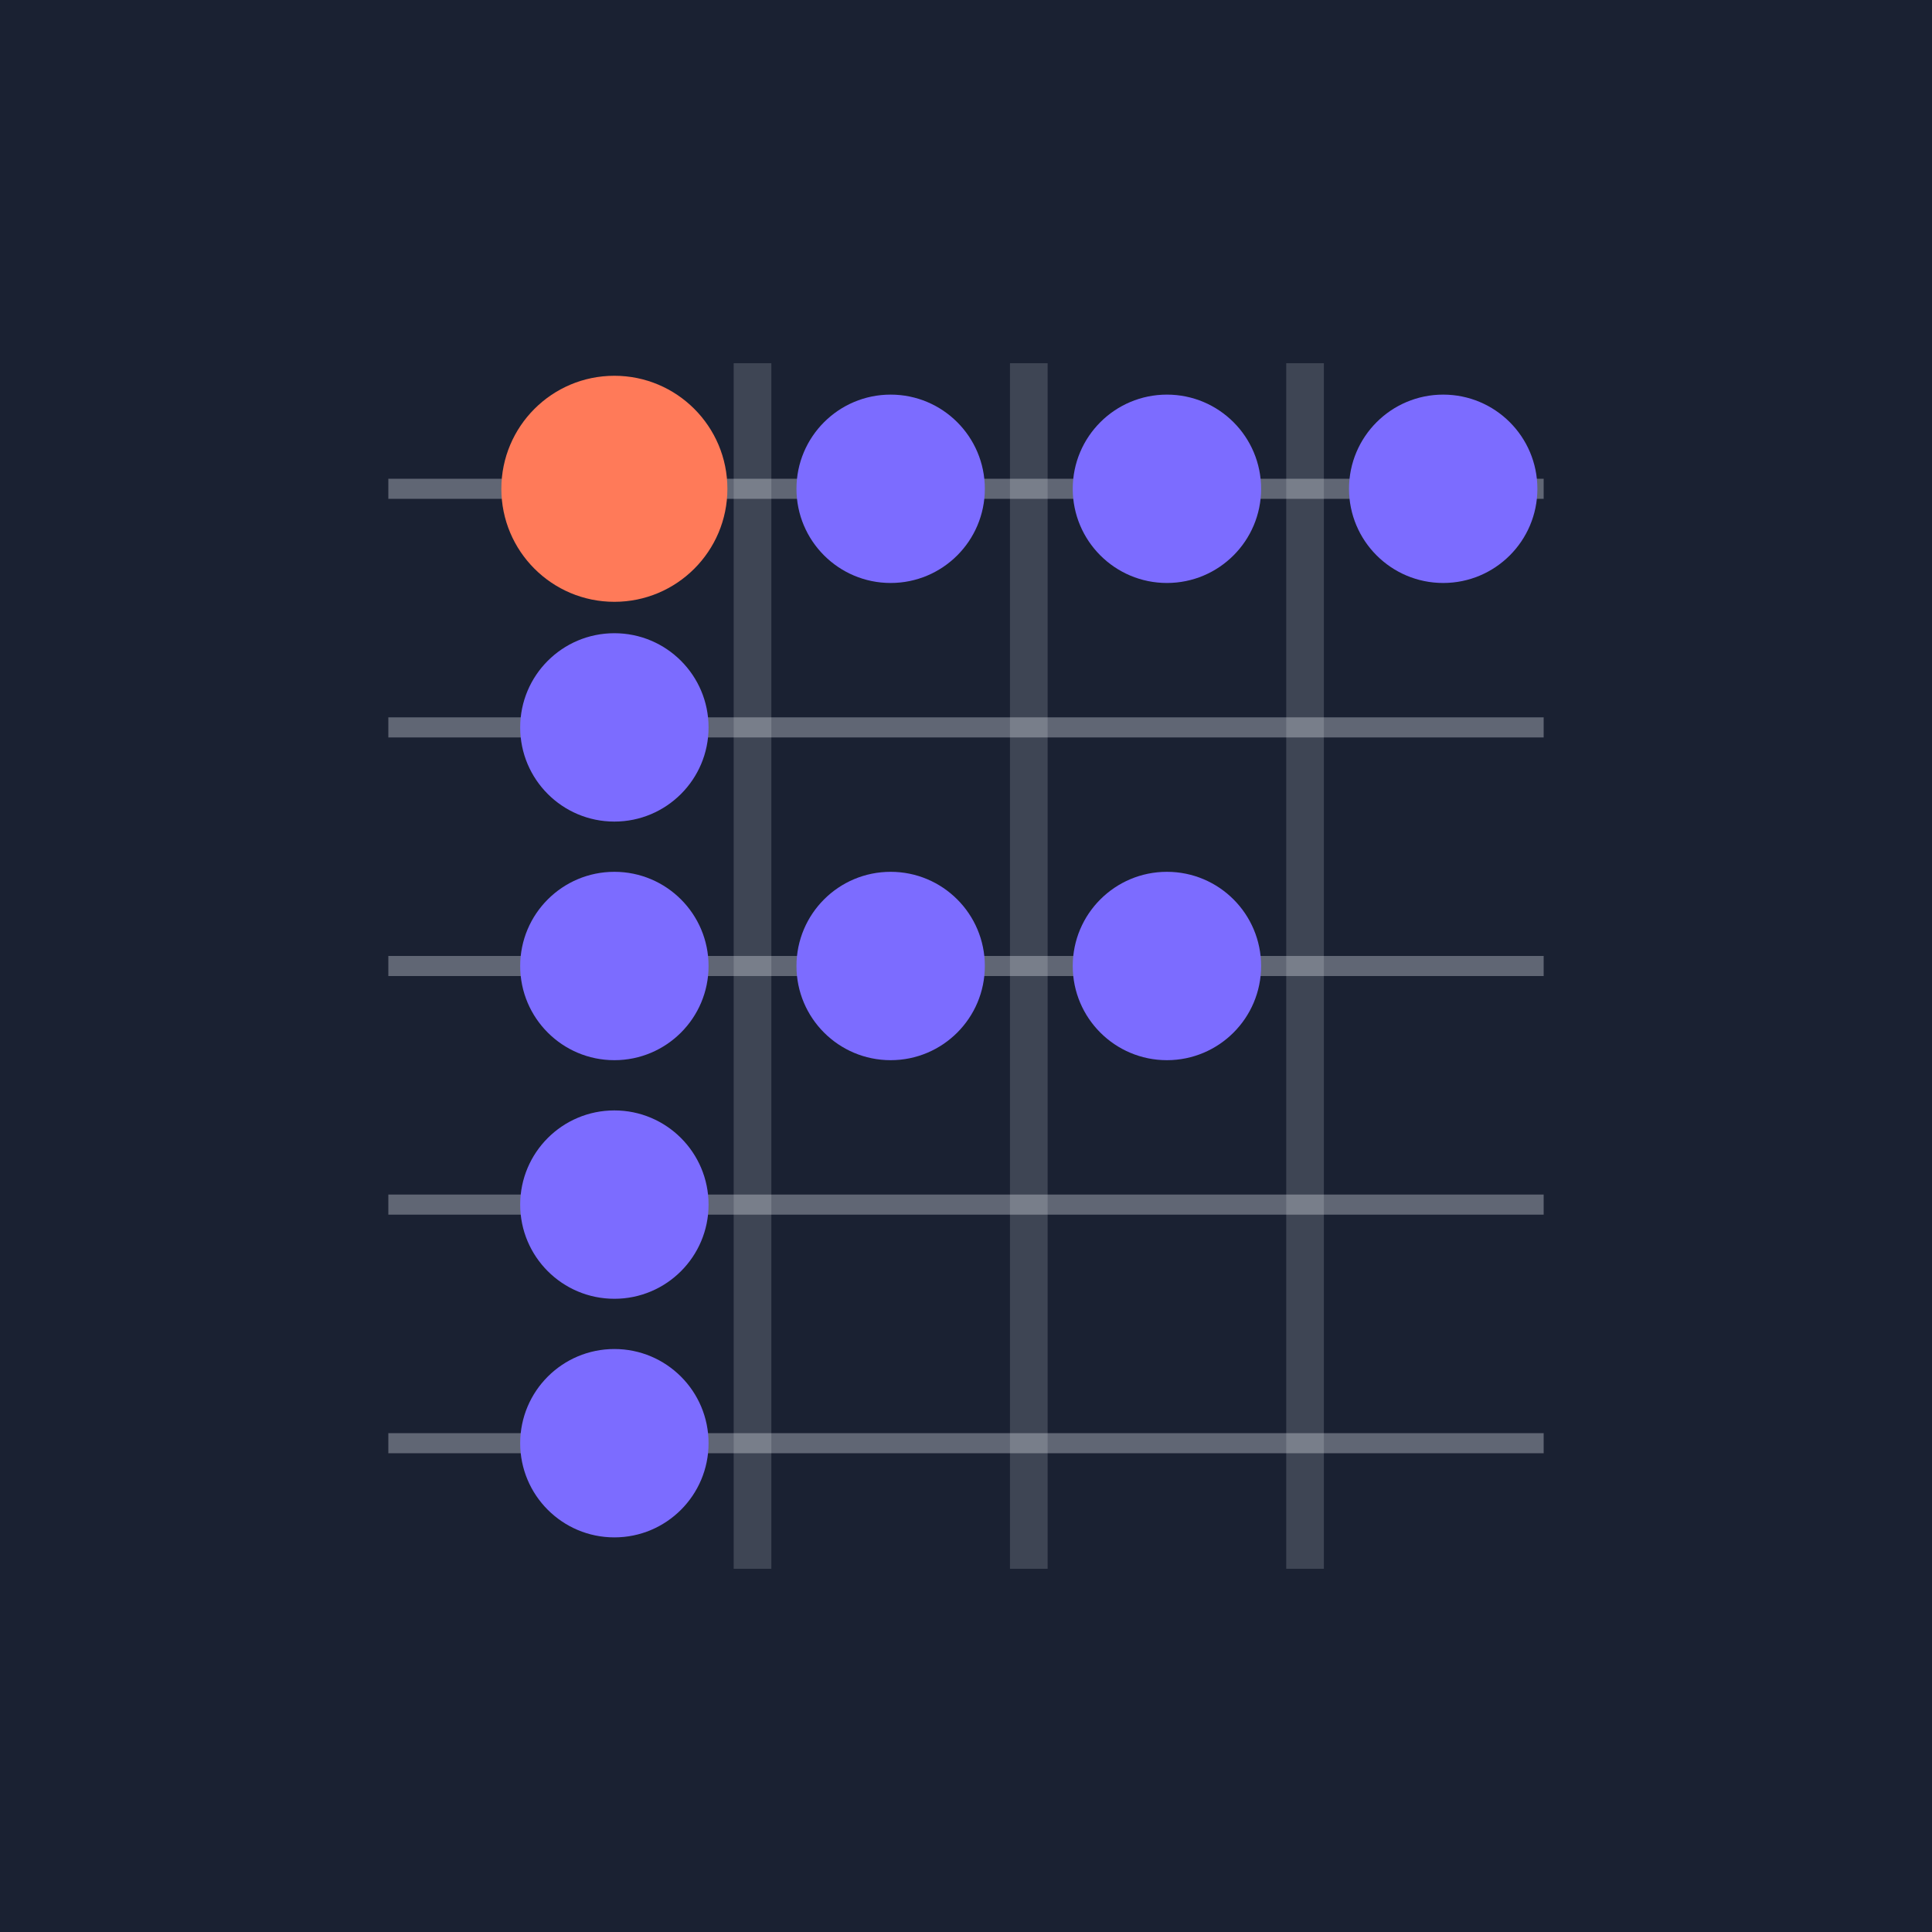
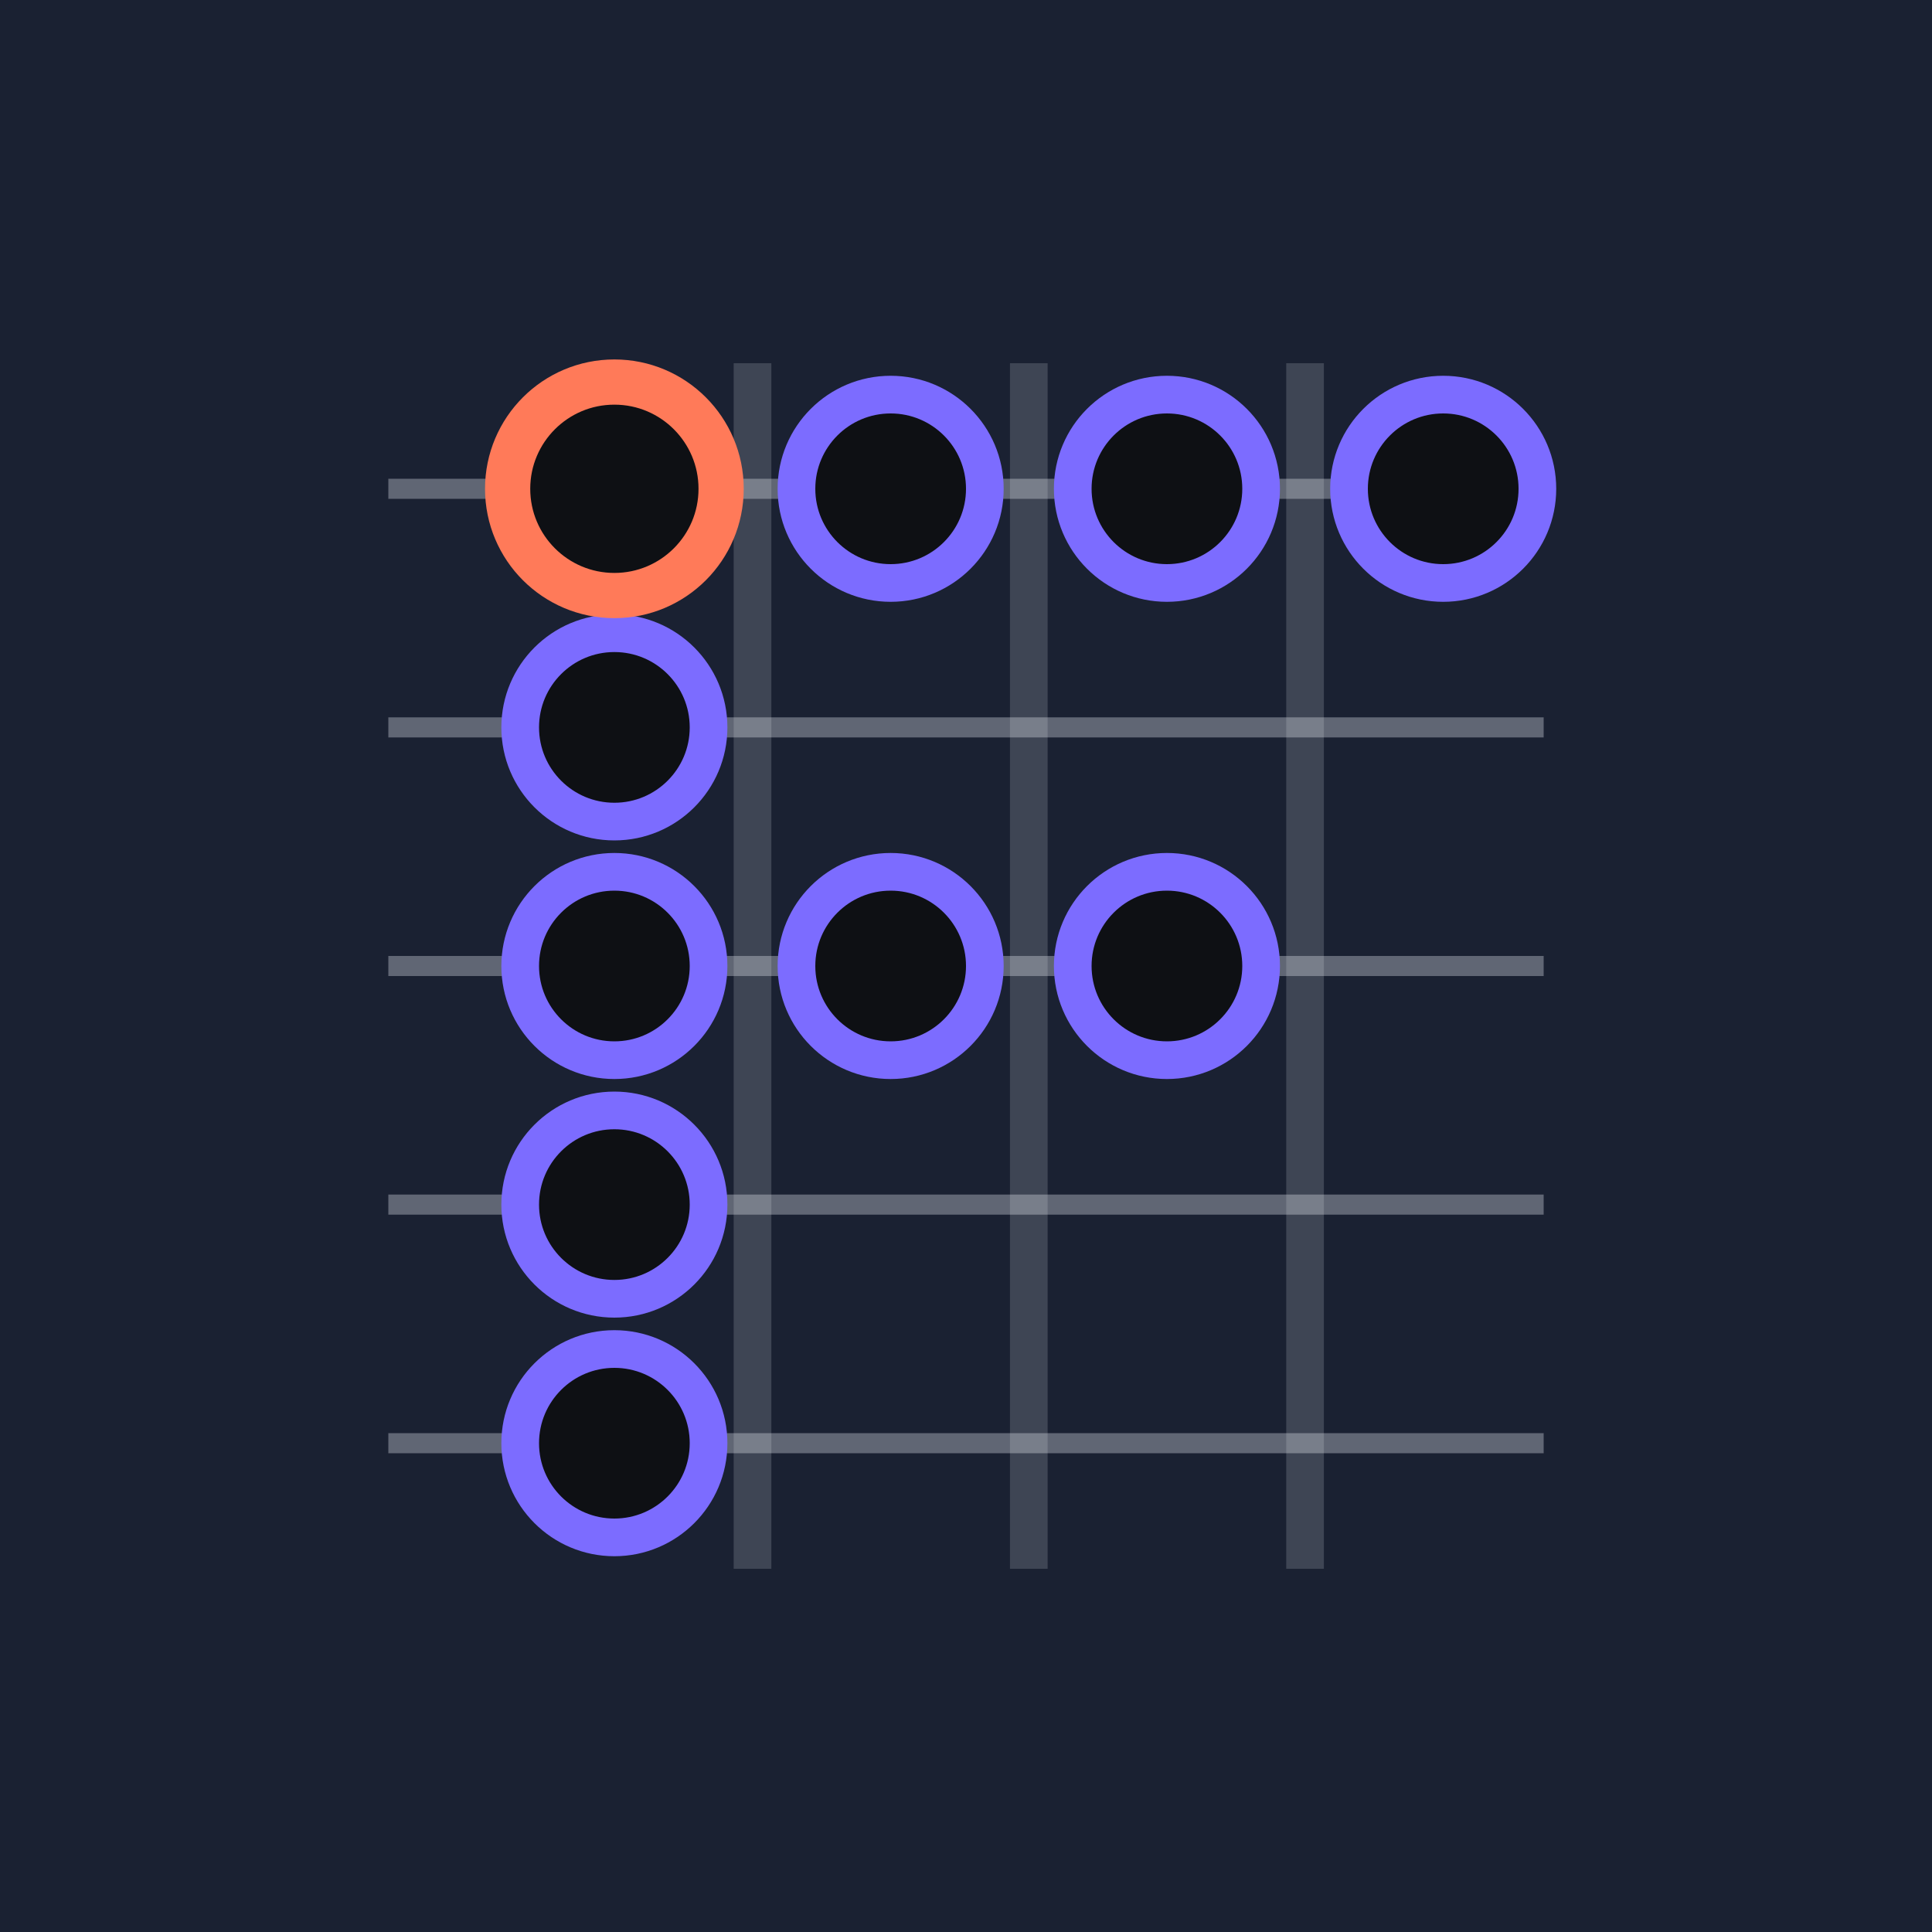
<svg xmlns="http://www.w3.org/2000/svg" viewBox="0 0 120 120">
  <rect width="120" height="120" fill="#1a2132" />
  <g transform="translate(60 60) scale(0.78) translate(-60 -60)">
    <path d="M14 22H106M14 41H106M14 60H106M14 79H106M14 98H106" stroke="#e3e7ef" stroke-width="1.6" opacity=".35" />
    <path d="M43 12V108M65 12V108M87 12V108" stroke="#e3e7ef" stroke-width="3" opacity=".18" />
-     <g fill="#7c6cff">
+     <g fill="#0e1014" stroke="#7c6cff" stroke-width="3">
      <circle cx="32" cy="41" r="7.5" />
      <circle cx="32" cy="60" r="7.5" />
      <circle cx="32" cy="79" r="7.5" />
      <circle cx="32" cy="98" r="7.5" />
      <circle cx="54" cy="22" r="7.5" />
      <circle cx="76" cy="22" r="7.5" />
      <circle cx="98" cy="22" r="7.5" />
      <circle cx="54" cy="60" r="7.5" />
      <circle cx="76" cy="60" r="7.5" />
    </g>
-     <circle cx="32" cy="22" r="9" fill="#ff7a59" />
+     <circle cx="32" cy="22" r="8.5" fill="#0e1014" stroke="#ff7a59" stroke-width="3.6" />
  </g>
</svg>
